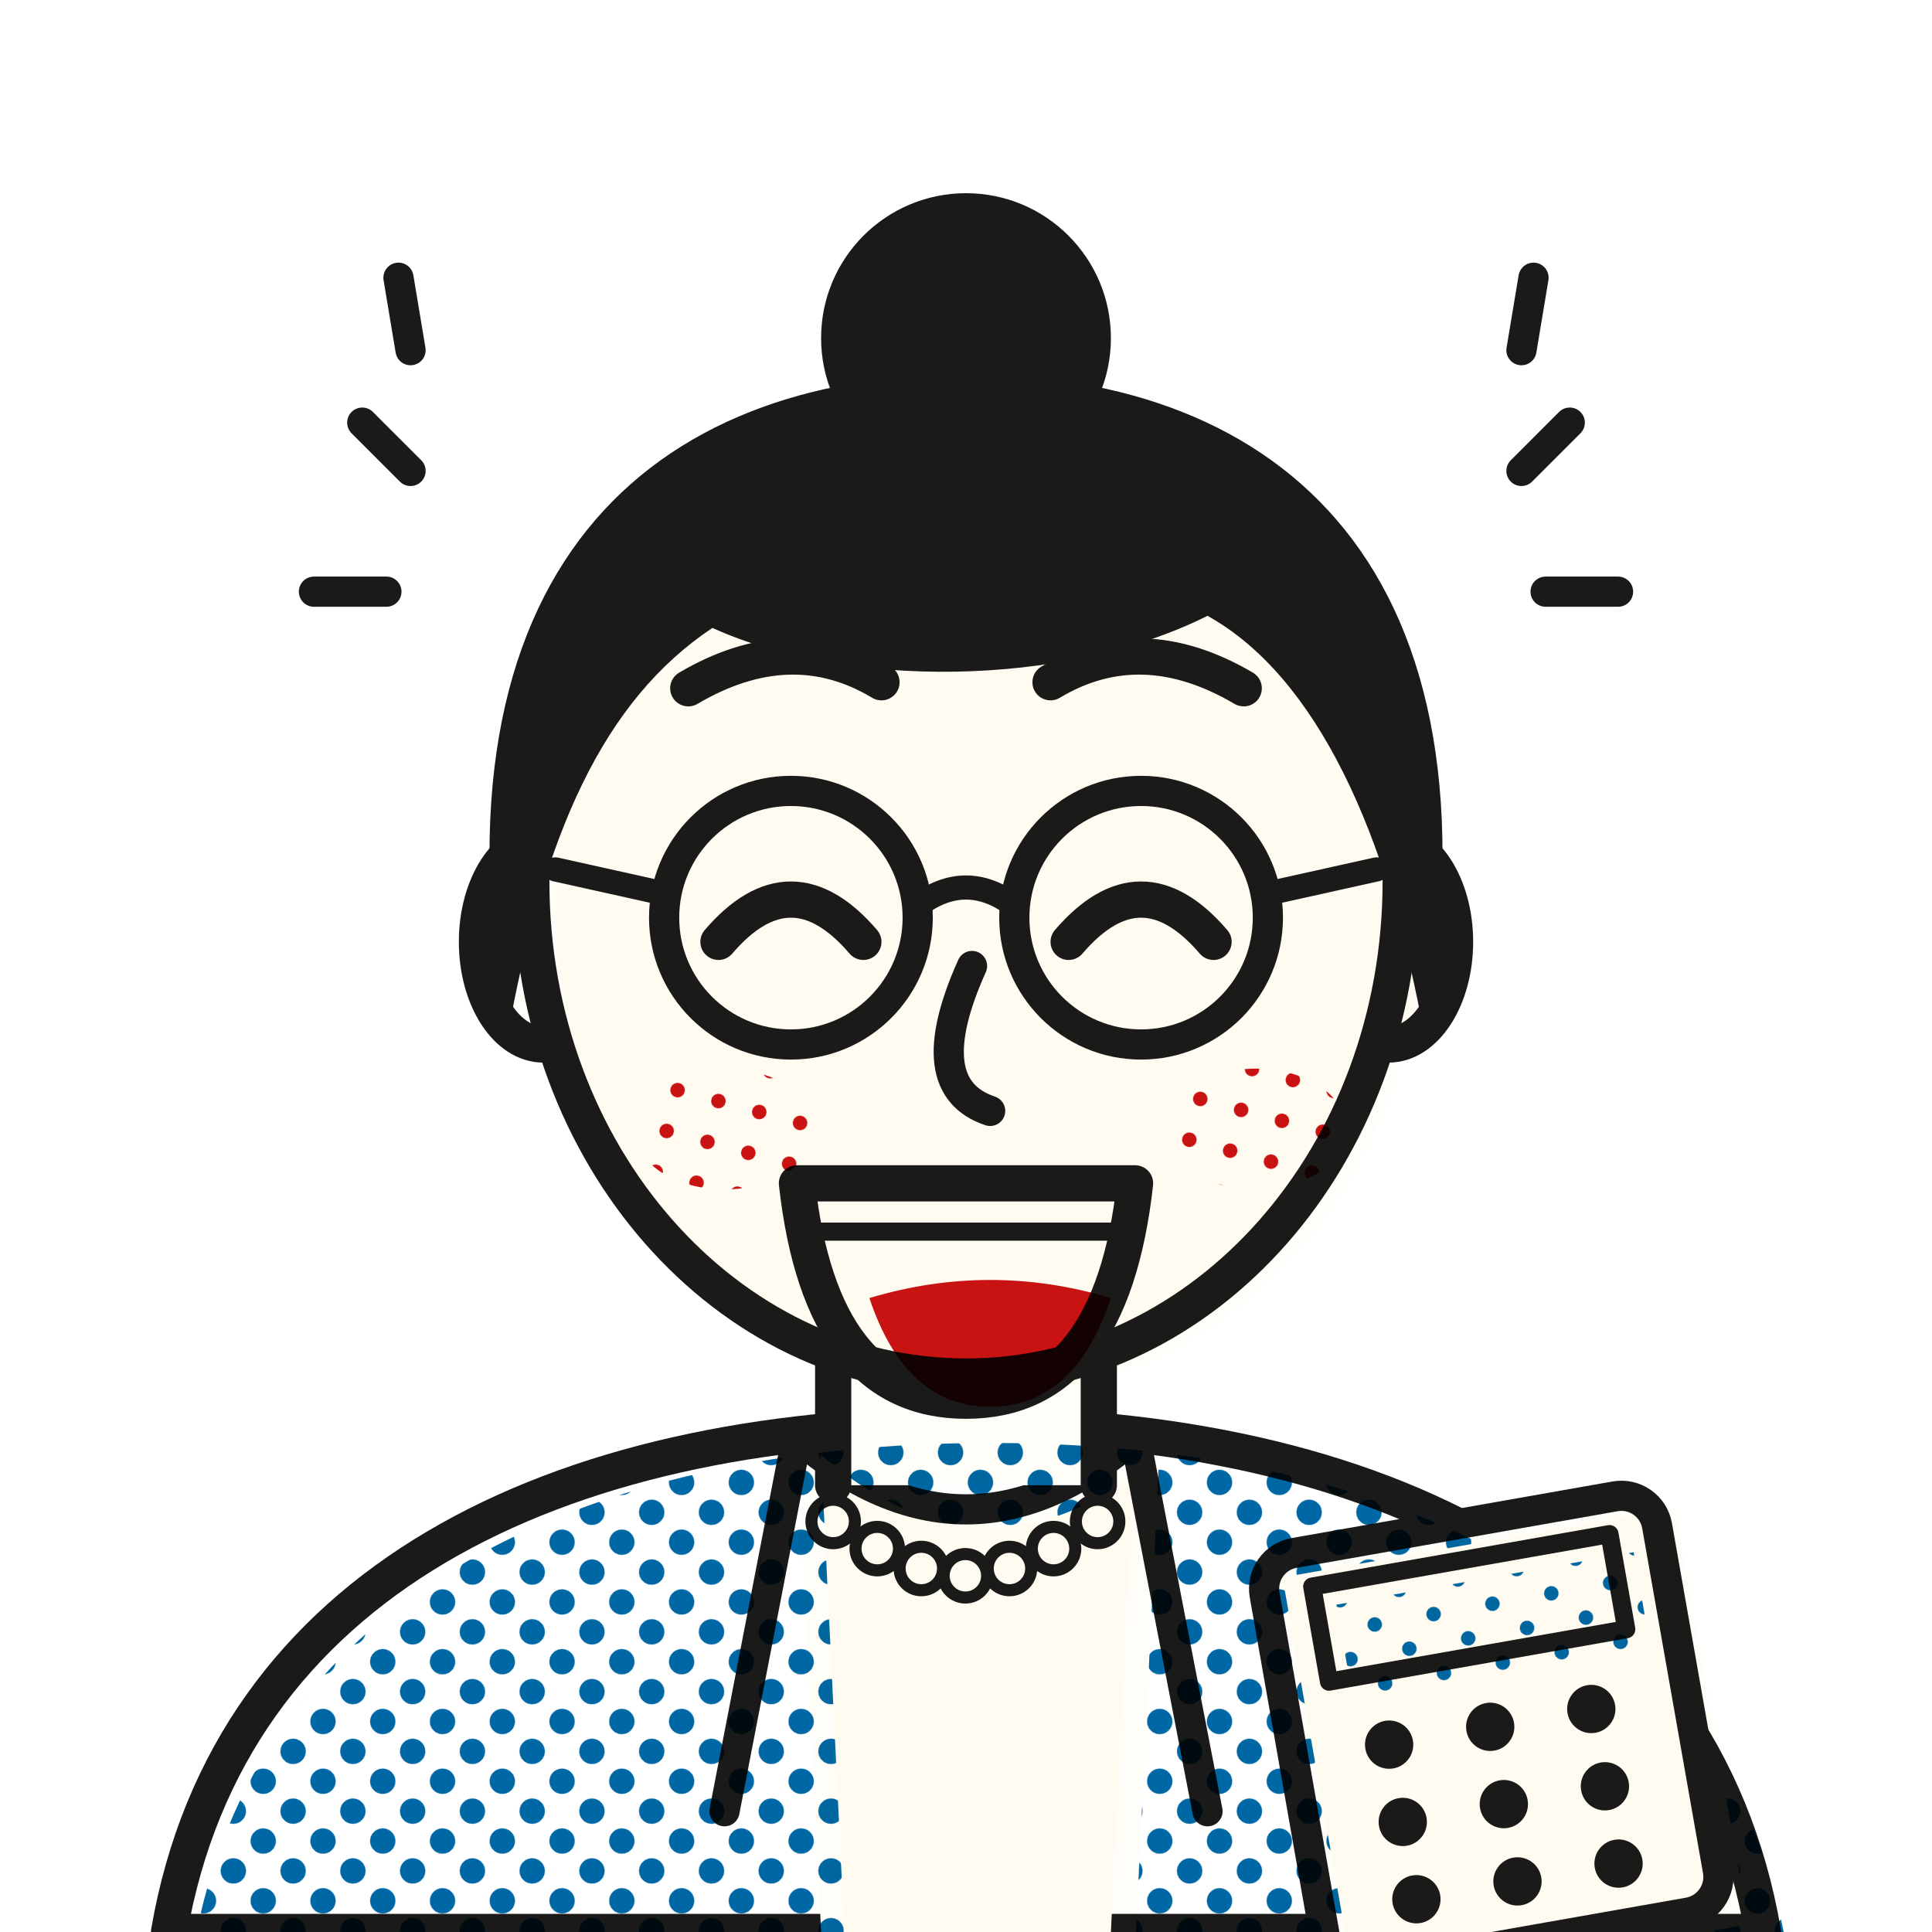
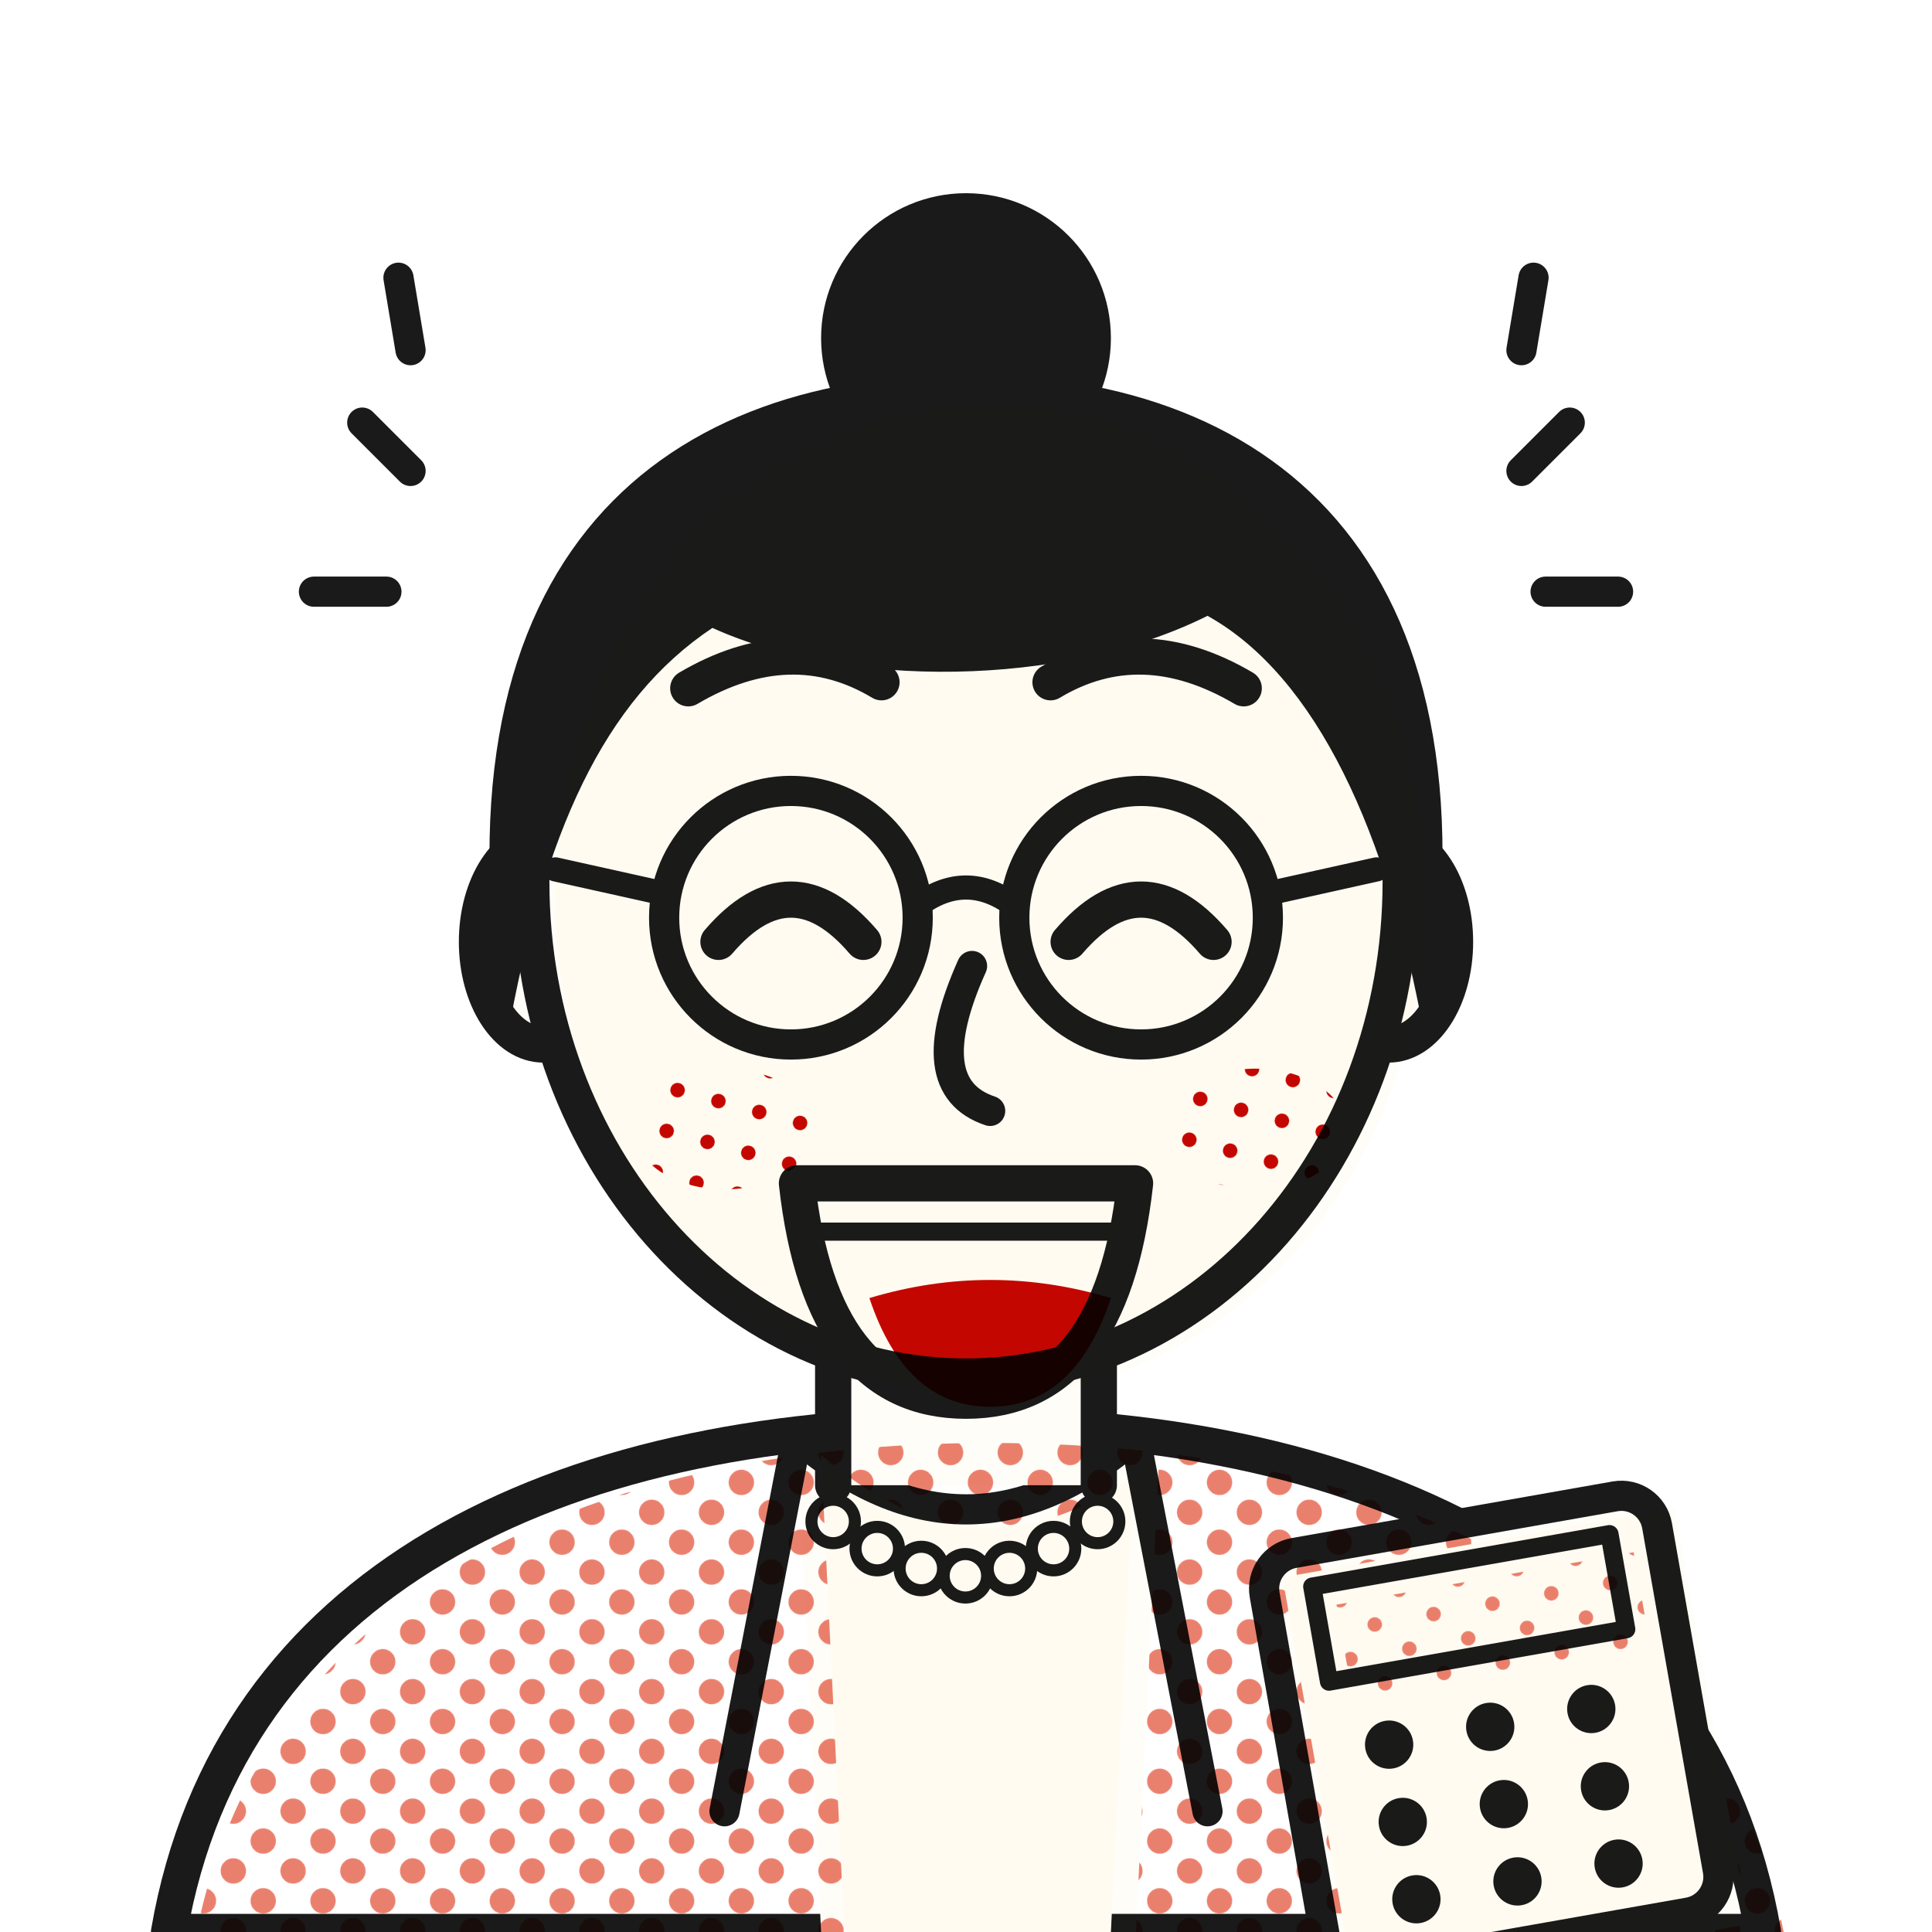
<svg xmlns="http://www.w3.org/2000/svg" viewBox="0 0 320 320" width="320" height="320" role="img" aria-labelledby="t">
  <defs>
    <pattern id="ht-red" width="7" height="7" patternUnits="userSpaceOnUse" patternTransform="rotate(15)">
-       <circle cx="3.5" cy="3.5" r="2.1" fill="#c91212" />
+       <circle cx="3.5" cy="3.5" r="2.1" fill="#c30700" />
    </pattern>
    <pattern id="ht-red-light" width="7" height="7" patternUnits="userSpaceOnUse" patternTransform="rotate(15)">
-       <circle cx="3.5" cy="3.5" r="1.2" fill="#c91212" />
+       <circle cx="3.5" cy="3.5" r="1.2" fill="#c30700" />
    </pattern>
-     <pattern id="ht-blue" width="7" height="7" patternUnits="userSpaceOnUse" patternTransform="rotate(45)">
-       <circle cx="3.5" cy="3.5" r="2.1" fill="#0067a5" />
+     <pattern id="ht-pink" width="7" height="7" patternUnits="userSpaceOnUse" patternTransform="rotate(45)">
+       <circle cx="3.5" cy="3.5" r="2.1" fill="#e9806e" />
    </pattern>
-     <pattern id="ht-blue-light" width="7" height="7" patternUnits="userSpaceOnUse" patternTransform="rotate(45)">
-       <circle cx="3.5" cy="3.5" r="1.2" fill="#0067a5" />
+     <pattern id="ht-pink-light" width="7" height="7" patternUnits="userSpaceOnUse" patternTransform="rotate(45)">
+       <circle cx="3.5" cy="3.5" r="1.2" fill="#e9806e" />
    </pattern>
    <pattern id="ht-ink" width="6" height="6" patternUnits="userSpaceOnUse" patternTransform="rotate(75)">
      <circle cx="3" cy="3" r="1.1" fill="#1a1a1a" />
    </pattern>
    <pattern id="hatch-ink" width="8" height="8" patternUnits="userSpaceOnUse" patternTransform="rotate(45)">
      <rect width="2.2" height="8" fill="#1a1a1a" />
    </pattern>
    <pattern id="hatch-red" width="8" height="8" patternUnits="userSpaceOnUse" patternTransform="rotate(-45)">
-       <rect width="2.6" height="8" fill="#c91212" />
+       <rect width="2.6" height="8" fill="#c30700" />
    </pattern>
  </defs>
  <g transform="translate(4 3)" style="mix-blend-mode:multiply">
-     <path d="M28 320 C38 262 92 236 160 236 C228 236 282 262 292 320 Z" fill="url(#ht-blue)" />
+     <path d="M28 320 C38 262 92 236 160 236 C228 236 282 262 292 320 Z" fill="url(#ht-pink)" />
    <path d="M132 238 Q160 262 188 238 L184 320 L136 320 Z" fill="#fffdf8" />
    <ellipse cx="160" cy="146" rx="72" ry="82" fill="#fffdf8" />
-     <path d="M140 212 Q160 206 180 212 Q174 230 160 230 Q146 230 140 212 Z" fill="#c91212" />
+     <path d="M140 212 Q160 206 180 212 Q174 230 160 230 Q146 230 140 212 Z" fill="#c30700" />
    <ellipse cx="116" cy="184" rx="15" ry="10" fill="url(#ht-red-light)" />
    <ellipse cx="204" cy="184" rx="15" ry="10" fill="url(#ht-red-light)" />
    <rect x="214" y="252" width="66" height="70" fill="#fffdf8" transform="rotate(-10 247 287)" />
-     <rect x="222" y="258" width="50" height="16" fill="url(#ht-blue-light)" transform="rotate(-10 247 287)" />
+     <rect x="222" y="258" width="50" height="16" fill="url(#ht-pink-light)" transform="rotate(-10 247 287)" />
  </g>
  <g style="mix-blend-mode:multiply" stroke-linecap="round" stroke-linejoin="round">
    <path d="M28 320 C38 262 92 236 160 236 C228 236 282 262 292 320 Z" fill="none" stroke="#1a1a1a" stroke-width="6" />
    <path d="M132 238 Q160 262 188 238 L184 320 L136 320 Z" fill="#fffdf8" />
    <path d="M132 238 Q160 262 188 238" fill="none" stroke="#1a1a1a" stroke-width="5" />
    <path d="M132 238 L120 300 M188 238 L200 300" fill="none" stroke="#1a1a1a" stroke-width="5" />
    <circle cx="138" cy="252" r="3.6" fill="#fffdf8" stroke="#1a1a1a" stroke-width="2" />
    <circle cx="145.3" cy="256.5" r="3.6" fill="#fffdf8" stroke="#1a1a1a" stroke-width="2" />
    <circle cx="152.6" cy="259.794" r="3.6" fill="#fffdf8" stroke="#1a1a1a" stroke-width="2" />
    <circle cx="159.9" cy="261" r="3.6" fill="#fffdf8" stroke="#1a1a1a" stroke-width="2" />
    <circle cx="167.2" cy="259.794" r="3.6" fill="#fffdf8" stroke="#1a1a1a" stroke-width="2" />
    <circle cx="174.5" cy="256.5" r="3.6" fill="#fffdf8" stroke="#1a1a1a" stroke-width="2" />
    <circle cx="181.8" cy="252" r="3.6" fill="#fffdf8" stroke="#1a1a1a" stroke-width="2" />
    <path d="M138 214 L138 246 L182 246 L182 214 Z" fill="#fffdf8" />
    <path d="M138 214 L138 246 M182 214 L182 246" fill="none" stroke="#1a1a1a" stroke-width="6" />
    <ellipse cx="90" cy="156" rx="11" ry="17" fill="#fffdf8" stroke="#1a1a1a" stroke-width="6" />
    <ellipse cx="230" cy="156" rx="11" ry="17" fill="#fffdf8" stroke="#1a1a1a" stroke-width="6" />
    <circle cx="160" cy="56" r="24" fill="#1a1a1a" />
    <ellipse cx="160" cy="146" rx="72" ry="82" fill="#fffdf8" stroke="#1a1a1a" stroke-width="6" />
    <path d="M84 172 C70 94 108 62 160 62 C212 62 250 94 236 172 C230 138 218 112 200 102 C176 114 140 114 118 104 C100 116 90 138 84 172 Z" fill="#1a1a1a" />
    <path d="M114 114 Q131 104 146 113 M174 113 Q189 104 206 114" fill="none" stroke="#1a1a1a" stroke-width="6" />
    <path d="M119 156 Q131 142 143 156 M177 156 Q189 142 201 156" fill="none" stroke="#1a1a1a" stroke-width="6" />
    <circle cx="131" cy="152" r="21" fill="none" stroke="#1a1a1a" stroke-width="5" />
    <circle cx="189" cy="152" r="21" fill="none" stroke="#1a1a1a" stroke-width="5" />
    <path d="M152 150 Q160 144 168 150 M110 148 L92 144 M210 148 L228 144" fill="none" stroke="#1a1a1a" stroke-width="4" />
    <path d="M132 196 Q160 196 188 196 Q184 232 160 232 Q136 232 132 196 Z" fill="none" stroke="#1a1a1a" stroke-width="6" />
    <path d="M136 204 L184 204" fill="none" stroke="#1a1a1a" stroke-width="3" />
    <path d="M60 70 l8 8 M52 98 l12 0 M66 46 l2 12 M260 70 l-8 8 M268 98 l-12 0 M254 46 l-2 12" fill="none" stroke="#1a1a1a" stroke-width="5" />
    <path d="M161 160 Q152 180 164 184" fill="none" stroke="#1a1a1a" stroke-width="5" />
    <rect x="214" y="252" width="66" height="70" rx="6" fill="#fffdf8" stroke="#1a1a1a" stroke-width="5" transform="rotate(-10 247 287)" />
    <rect x="222" y="258" width="50" height="16" fill="none" stroke="#1a1a1a" stroke-width="3" transform="rotate(-10 247 287)" />
    <g transform="rotate(-10 247 287)">
      <circle cx="230" cy="286" r="4" fill="#1a1a1a" />
      <circle cx="247" cy="286" r="4" fill="#1a1a1a" />
      <circle cx="264" cy="286" r="4" fill="#1a1a1a" />
      <circle cx="230" cy="299" r="4" fill="#1a1a1a" />
      <circle cx="247" cy="299" r="4" fill="#1a1a1a" />
      <circle cx="264" cy="299" r="4" fill="#1a1a1a" />
      <circle cx="230" cy="312" r="4" fill="#1a1a1a" />
      <circle cx="247" cy="312" r="4" fill="#1a1a1a" />
      <circle cx="264" cy="312" r="4" fill="#1a1a1a" />
    </g>
  </g>
</svg>
